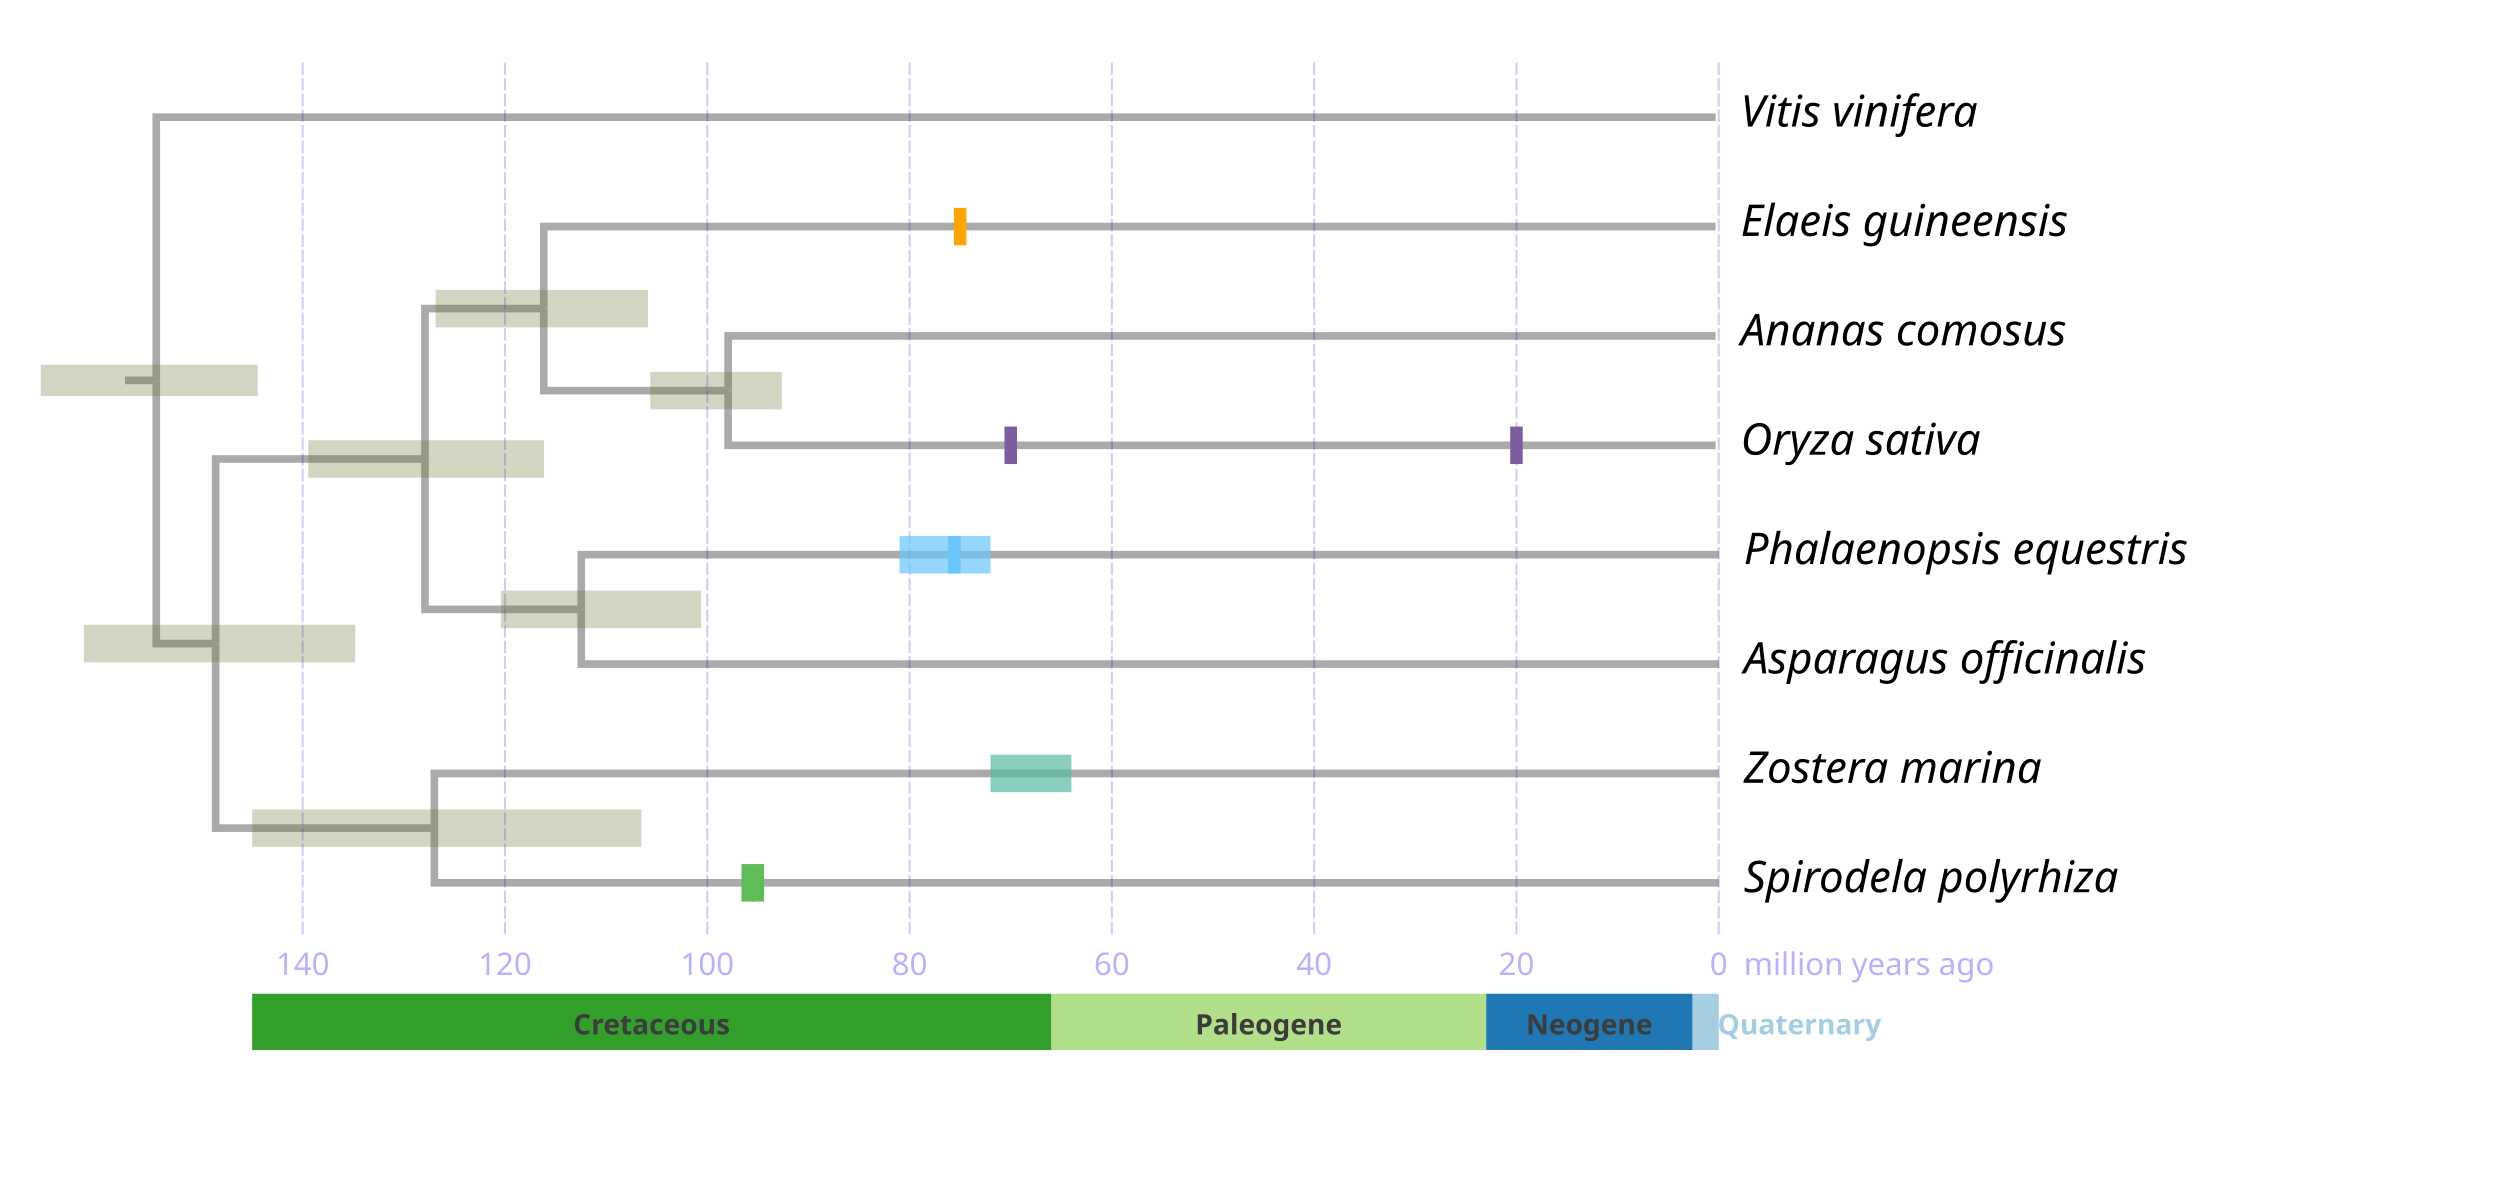
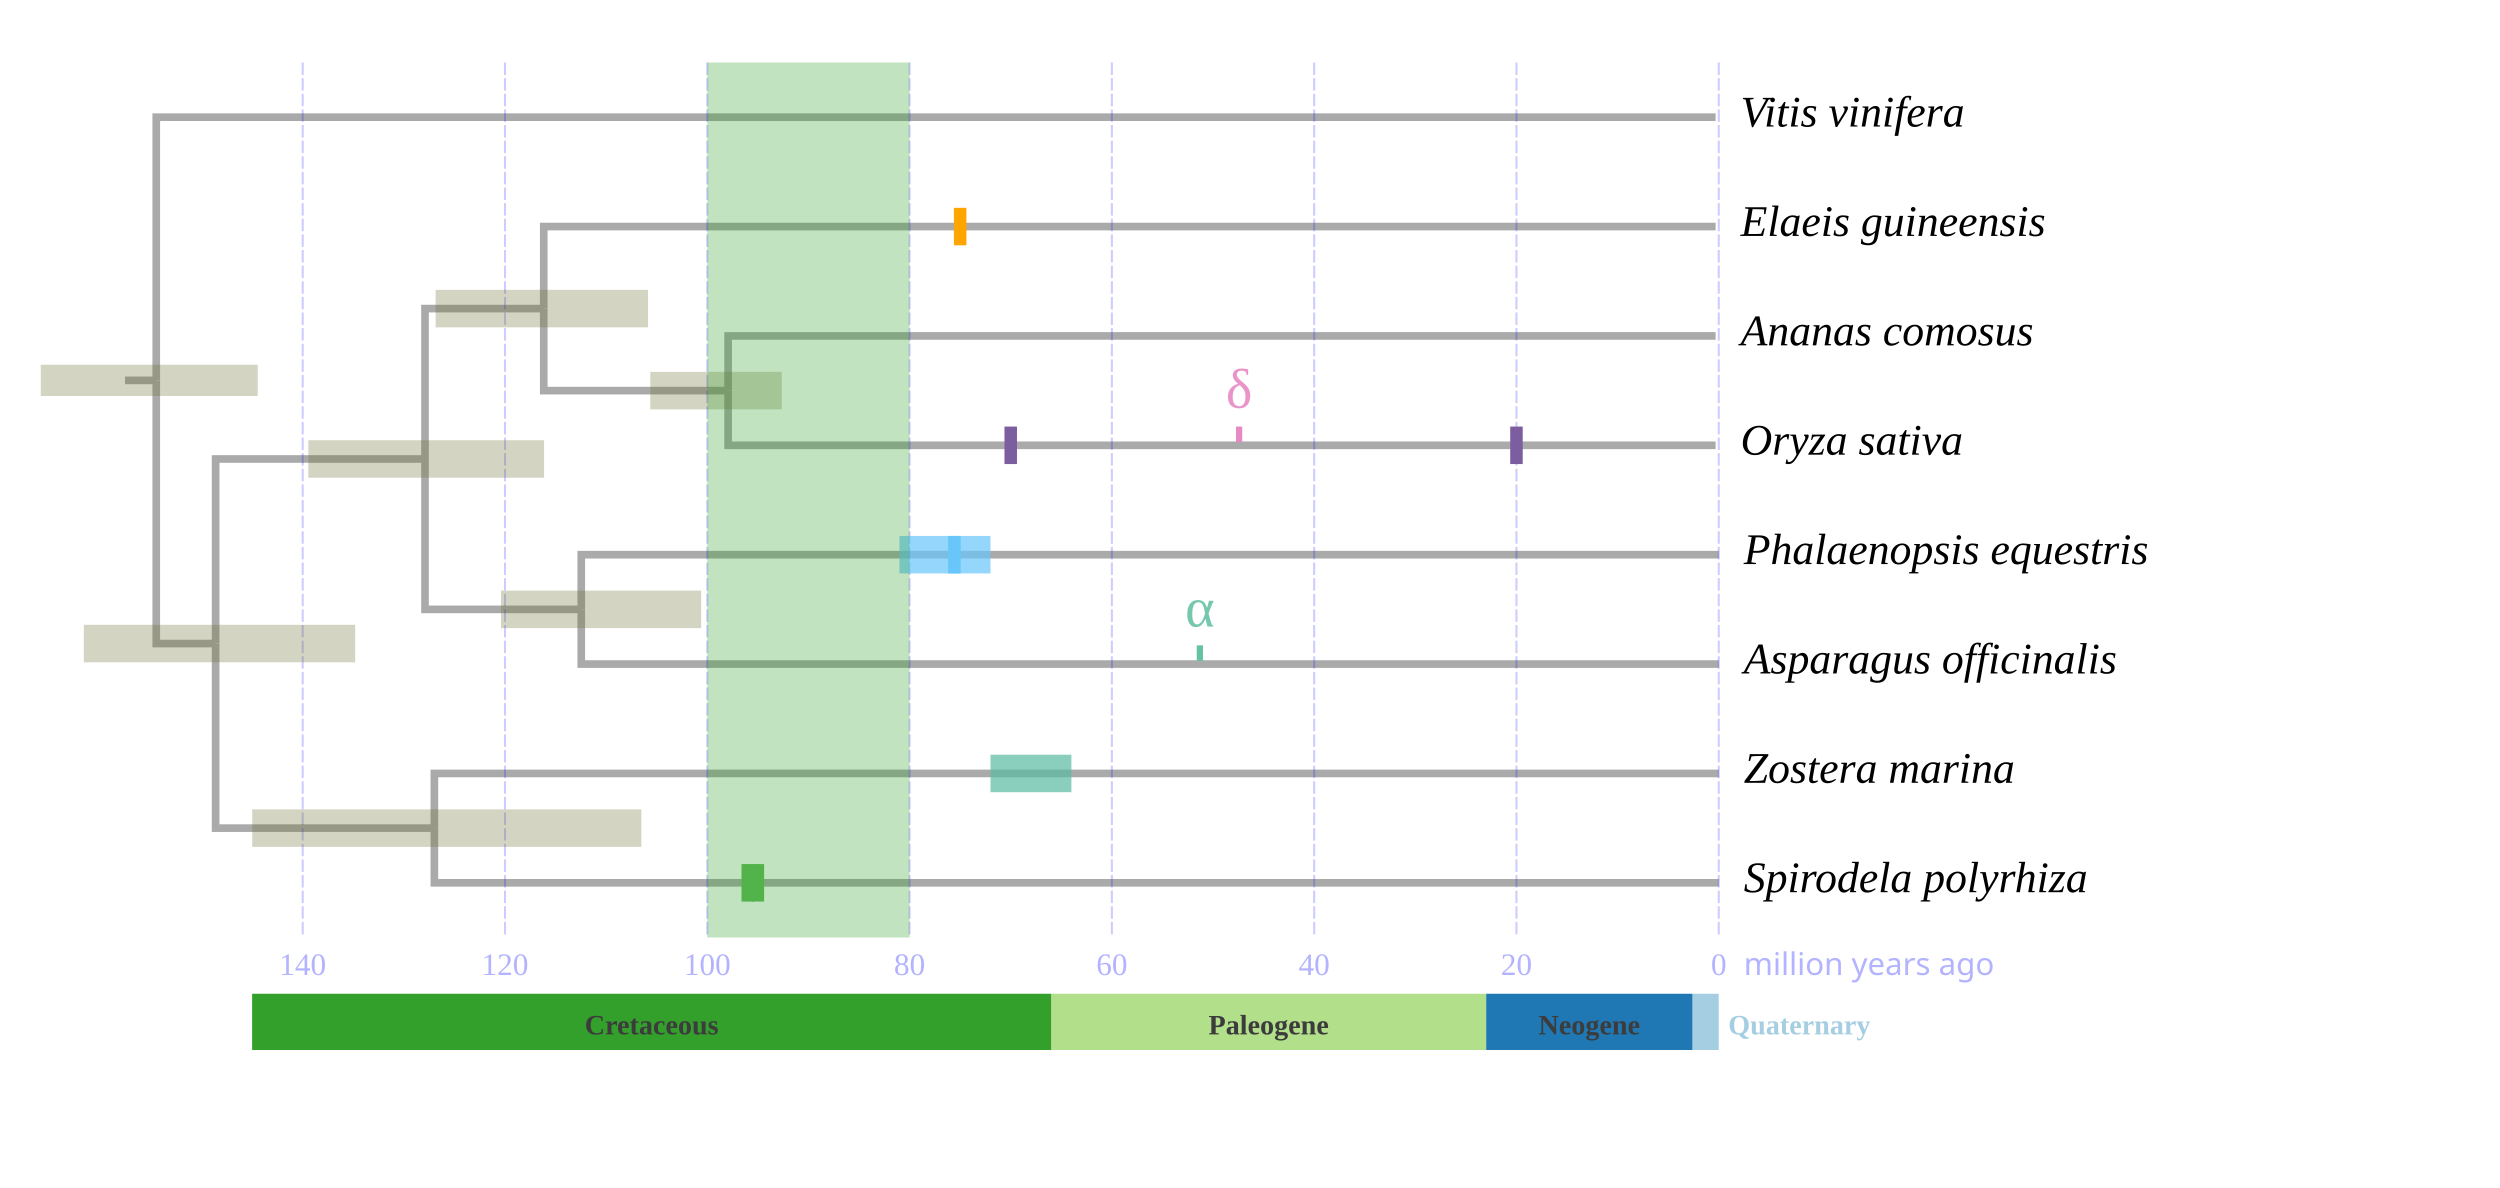
- <svg xmlns="http://www.w3.org/2000/svg" width="800" height="380" style="-webkit-user-select: auto;">
-   <g transform="translate(50, 20)" style="-webkit-user-select: auto;">
-     <path class="link" d="M89,245 89,262.5 500,262.5" fill="none" stroke="#aaa" stroke-width="2.45px" style="-webkit-user-select: auto;" />
-     <path class="link" d="M89,245 89,227.5 500,227.5" fill="none" stroke="#aaa" stroke-width="2.45px" style="-webkit-user-select: auto;" />
-     <path class="link" d="M136,175 136,192.5 500,192.5" fill="none" stroke="#aaa" stroke-width="2.45px" style="-webkit-user-select: auto;" />
-     <path class="link" d="M136,175 136,157.5 500,157.5" fill="none" stroke="#aaa" stroke-width="2.45px" style="-webkit-user-select: auto;" />
-     <path class="link" d="M183,105 183,122.5 499,122.5" fill="none" stroke="#aaa" stroke-width="2.45px" style="-webkit-user-select: auto;" />
-     <path class="link" d="M183,105 183,87.5 499,87.5" fill="none" stroke="#aaa" stroke-width="2.45px" style="-webkit-user-select: auto;" />
-     <path class="link" d="M124,78.75 124,105 183,105" fill="none" stroke="#aaa" stroke-width="2.45px" style="-webkit-user-select: auto;" />
-     <path class="link" d="M124,78.75 124,52.5 499,52.5" fill="none" stroke="#aaa" stroke-width="2.45px" style="-webkit-user-select: auto;" />
-     <path class="link" d="M86,126.875 86,175 136,175" fill="none" stroke="#aaa" stroke-width="2.45px" style="-webkit-user-select: auto;" />
-     <path class="link" d="M86,126.875 86,78.75 124,78.75" fill="none" stroke="#aaa" stroke-width="2.45px" style="-webkit-user-select: auto;" />
-     <path class="link" d="M19,185.938 19,245 89,245" fill="none" stroke="#aaa" stroke-width="2.45px" style="-webkit-user-select: auto;" />
-     <path class="link" d="M19,185.938 19,126.875 86,126.875" fill="none" stroke="#aaa" stroke-width="2.45px" style="-webkit-user-select: auto;" />
-     <path class="link" d="M0,101.719 0,185.938 19,185.938" fill="none" stroke="#aaa" stroke-width="2.45px" style="-webkit-user-select: auto;" />
-     <path class="link" d="M0,101.719 0,17.5 499,17.5" fill="none" stroke="#aaa" stroke-width="2.45px" style="-webkit-user-select: auto;" />
-     <line class="rule-line" y1="0" y2="280" x1="500" x2="500" stroke-dasharray="4 1" stroke-width="0.66" stroke-opacity="0.2" stroke="blue" style="-webkit-user-select: auto;" />
-     <line class="rule-line" y1="0" y2="280" x1="435.266" x2="435.266" stroke-dasharray="4 1" stroke-width="0.66" stroke-opacity="0.2" stroke="blue" style="-webkit-user-select: auto;" />
-     <line class="rule-line" y1="0" y2="280" x1="370.532" x2="370.532" stroke-dasharray="4 1" stroke-width="0.66" stroke-opacity="0.2" stroke="blue" style="-webkit-user-select: auto;" />
-     <line class="rule-line" y1="0" y2="280" x1="305.798" x2="305.798" stroke-dasharray="4 1" stroke-width="0.66" stroke-opacity="0.2" stroke="blue" style="-webkit-user-select: auto;" />
-     <line class="rule-line" y1="0" y2="280" x1="241.064" x2="241.064" stroke-dasharray="4 1" stroke-width="0.66" stroke-opacity="0.2" stroke="blue" style="-webkit-user-select: auto;" />
-     <line class="rule-line" y1="0" y2="280" x1="176.33" x2="176.33" stroke-dasharray="4 1" stroke-width="0.66" stroke-opacity="0.2" stroke="blue" style="-webkit-user-select: auto;" />
-     <line class="rule-line" y1="0" y2="280" x1="111.596" x2="111.596" stroke-dasharray="4 1" stroke-width="0.66" stroke-opacity="0.2" stroke="blue" style="-webkit-user-select: auto;" />
-     <line class="rule-line" y1="0" y2="280" x1="46.862" x2="46.862" stroke-dasharray="4 1" stroke-width="0.66" stroke-opacity="0.2" stroke="blue" style="-webkit-user-select: auto;" />
-     <text class="rule" x="500" y="295" dy="-3" text-anchor="middle" font-size="10px" font-family="calibri" fill="blue" opacity="0.3" style="-webkit-user-select: auto;">0</text>
-     <text class="rule" x="435.266" y="295" dy="-3" text-anchor="middle" font-size="10px" font-family="calibri" fill="blue" opacity="0.3" style="-webkit-user-select: auto;">20</text>
-     <text class="rule" x="370.532" y="295" dy="-3" text-anchor="middle" font-size="10px" font-family="calibri" fill="blue" opacity="0.3" style="-webkit-user-select: auto;">40</text>
-     <text class="rule" x="305.798" y="295" dy="-3" text-anchor="middle" font-size="10px" font-family="calibri" fill="blue" opacity="0.3" style="-webkit-user-select: auto;">60</text>
-     <text class="rule" x="241.064" y="295" dy="-3" text-anchor="middle" font-size="10px" font-family="calibri" fill="blue" opacity="0.3" style="-webkit-user-select: auto;">80</text>
-     <text class="rule" x="176.33" y="295" dy="-3" text-anchor="middle" font-size="10px" font-family="calibri" fill="blue" opacity="0.3" style="-webkit-user-select: auto;">100</text>
-     <text class="rule" x="111.596" y="295" dy="-3" text-anchor="middle" font-size="10px" font-family="calibri" fill="blue" opacity="0.3" style="-webkit-user-select: auto;">120</text>
-     <text class="rule" x="46.862" y="295" dy="-3" text-anchor="middle" font-size="10px" font-family="calibri" fill="blue" opacity="0.3" style="-webkit-user-select: auto;">140</text>
-     <g class="legend" style="-webkit-user-select: auto;">
-       <text x="508" y="292" text-anchor="start" font-size="10px" font-family="calibri" fill="blue" opacity="0.3" style="-webkit-user-select: auto;">million years ago</text>
+ <svg xmlns="http://www.w3.org/2000/svg" width="800" height="380">
+   <g transform="translate(50, 20)">
+     <path class="link" d="M89,245 89,262.5 500,262.5" fill="none" stroke="#aaa" stroke-width="2.45px" />
+     <path class="link" d="M89,245 89,227.5 500,227.5" fill="none" stroke="#aaa" stroke-width="2.45px" />
+     <path class="link" d="M136,175 136,192.5 500,192.5" fill="none" stroke="#aaaaaa" stroke-width="2.45px" />
+     <path class="link" d="M136,175 136,157.5 500,157.5" fill="none" stroke="#aaa" stroke-width="2.45px" />
+     <path class="link" d="M183,105 183,122.5 499,122.5" fill="none" stroke="#aaaaaa" stroke-width="2.45px" />
+     <path class="link" d="M183,105 183,87.5 499,87.5" fill="none" stroke="#aaaaaa" stroke-width="2.45px" />
+     <path class="link" d="M124,78.75 124,105 183,105" fill="none" stroke="#aaa" stroke-width="2.45px" />
+     <path class="link" d="M124,78.75 124,52.5 499,52.5" fill="none" stroke="#aaa" stroke-width="2.45px" />
+     <path class="link" d="M86,126.875 86,175 136,175" fill="none" stroke="#aaa" stroke-width="2.45px" />
+     <path class="link" d="M86,126.875 86,78.75 124,78.75" fill="none" stroke="#aaa" stroke-width="2.45px" />
+     <path class="link" d="M19,185.938 19,245 89,245" fill="none" stroke="#aaa" stroke-width="2.45px" />
+     <path class="link" d="M19,185.938 19,126.875 86,126.875" fill="none" stroke="#aaa" stroke-width="2.45px" />
+     <path class="link" d="M0,101.719 0,185.938 19,185.938" fill="none" stroke="#aaa" stroke-width="2.45px" />
+     <path class="link" d="M0,101.719 0,17.5 499,17.5" fill="none" stroke="#aaa" stroke-width="2.45px" />
+     <line class="rule-line" y1="0" y2="280" x1="500" x2="500" stroke-dasharray="4 1" stroke-width="0.66" stroke-opacity="0.2" stroke="blue" />
+     <line class="rule-line" y1="0" y2="280" x1="435.266" x2="435.266" stroke-dasharray="4 1" stroke-width="0.66" stroke-opacity="0.2" stroke="blue" />
+     <line class="rule-line" y1="0" y2="280" x1="370.532" x2="370.532" stroke-dasharray="4 1" stroke-width="0.66" stroke-opacity="0.2" stroke="blue" />
+     <line class="rule-line" y1="0" y2="280" x1="305.798" x2="305.798" stroke-dasharray="4 1" stroke-width="0.66" stroke-opacity="0.2" stroke="blue" />
+     <line class="rule-line" y1="0" y2="280" x1="241.064" x2="241.064" stroke-dasharray="4 1" stroke-width="0.66" stroke-opacity="0.2" stroke="blue" />
+     <line class="rule-line" y1="0" y2="280" x1="176.33" x2="176.33" stroke-dasharray="4 1" stroke-width="0.66" stroke-opacity="0.2" stroke="blue" />
+     <line class="rule-line" y1="0" y2="280" x1="111.596" x2="111.596" stroke-dasharray="4 1" stroke-width="0.66" stroke-opacity="0.2" stroke="blue" />
+     <line class="rule-line" y1="0" y2="280" x1="46.862" x2="46.862" stroke-dasharray="4 1" stroke-width="0.66" stroke-opacity="0.2" stroke="blue" />
+     <text class="rule" x="500" y="295" dy="-3" text-anchor="middle" font-size="10px" fill="blue" opacity="0.3">0</text>
+     <text class="rule" x="435.266" y="295" dy="-3" text-anchor="middle" font-size="10px" fill="blue" opacity="0.3">20</text>
+     <text class="rule" x="370.532" y="295" dy="-3" text-anchor="middle" font-size="10px" fill="blue" opacity="0.3">40</text>
+     <text class="rule" x="305.798" y="295" dy="-3" text-anchor="middle" font-size="10px" fill="blue" opacity="0.3">60</text>
+     <text class="rule" x="241.064" y="295" dy="-3" text-anchor="middle" font-size="10px" fill="blue" opacity="0.3">80</text>
+     <text class="rule" x="176.33" y="295" dy="-3" text-anchor="middle" font-size="10px" fill="blue" opacity="0.3">100</text>
+     <text class="rule" x="111.596" y="295" dy="-3" text-anchor="middle" font-size="10px" fill="blue" opacity="0.3">120</text>
+     <text class="rule" x="46.862" y="295" dy="-3" text-anchor="middle" font-size="10px" fill="blue" opacity="0.3">140</text>
+     <g class="legend">
+       <text x="508" y="292" text-anchor="start" font-size="10px" font-family="calibri" fill="blue" opacity="0.3">million years ago</text>
    </g>
-     <g class="hpd_rect" transform="translate(0,101.7188)" style="-webkit-user-select: auto;">
-       <line stroke="#aaa" stroke-width="2.45" x1="0" y1="0" x2="-10" y2="0" style="-webkit-user-select: auto;" />
-       <rect x="-36.955" y="-5" width="69.43" height="10" fill="#707038" fill-opacity="0.3" data-tippy-content="Divergence Time: &lt;font color='red'&gt;154.48&lt;/font&gt;&lt;br&gt;95%CI = [&lt;font color='#00DB00'&gt;142.90,&lt;/font&gt; &lt;font color='orange'&gt;164.35&lt;/font&gt;]" style="-webkit-user-select: auto;" />
+     <g class="hpd_rect" transform="translate(0,101.7188)">
+       <line stroke="#aaa" stroke-width="2.45" x1="0" y1="0" x2="-10" y2="0" />
+       <rect x="-36.955" y="-5" width="69.43" height="10" fill="#707038" fill-opacity="0.3" data-tippy-content="Divergence Time: &lt;font color='red'&gt;154.48&lt;/font&gt;&lt;br&gt;95%CI = [&lt;font color='#00DB00'&gt;142.90,&lt;/font&gt; &lt;font color='orange'&gt;164.35&lt;/font&gt;]" />
    </g>
-     <g class="hpd_rect" transform="translate(19,185.9375)" style="-webkit-user-select: auto;">
-       <rect x="-42.18" y="-6" width="86.847" height="12" fill="#707038" fill-opacity="0.3" data-tippy-content="Divergence Time: &lt;font color='red'&gt;148.38 Mya&lt;/font&gt;&lt;br&gt;&lt;/font&gt;95%CI = [&lt;font color='#00DB00'&gt;134.81,&lt;/font&gt; &lt;font color='orange'&gt;161.64&lt;/font&gt;]" style="-webkit-user-select: auto;" />
+     <g class="hpd_rect" transform="translate(19,185.9375)">
+       <rect x="-42.18" y="-6" width="86.847" height="12" fill="#707038" fill-opacity="0.3" data-tippy-content="Divergence Time: &lt;font color='red'&gt;148.38 Mya&lt;/font&gt;&lt;br&gt;&lt;/font&gt;95%CI = [&lt;font color='#00DB00'&gt;134.81,&lt;/font&gt; &lt;font color='orange'&gt;161.64&lt;/font&gt;]" />
    </g>
-     <g class="hpd_rect" transform="translate(86,126.875)" style="-webkit-user-select: auto;">
-       <rect x="-37.335" y="-6" width="75.438" height="12" fill="#707038" fill-opacity="0.3" data-tippy-content="Divergence Time: &lt;font color='red'&gt;127.80 Mya&lt;/font&gt;&lt;br&gt;&lt;/font&gt;95%CI = [&lt;font color='#00DB00'&gt;116.14,&lt;/font&gt; &lt;font color='orange'&gt;139.44&lt;/font&gt;]" style="-webkit-user-select: auto;" />
+     <g class="hpd_rect" transform="translate(86,126.875)">
+       <rect x="-37.335" y="-6" width="75.438" height="12" fill="#707038" fill-opacity="0.3" data-tippy-content="Divergence Time: &lt;font color='red'&gt;127.80 Mya&lt;/font&gt;&lt;br&gt;&lt;/font&gt;95%CI = [&lt;font color='#00DB00'&gt;116.14,&lt;/font&gt; &lt;font color='orange'&gt;139.44&lt;/font&gt;]" />
    </g>
-     <g class="hpd_rect" transform="translate(124,78.75)" style="-webkit-user-select: auto;">
-       <rect x="-34.598" y="-6" width="67.971" height="12" fill="#707038" fill-opacity="0.3" data-tippy-content="Divergence Time: &lt;font color='red'&gt;115.94 Mya&lt;/font&gt;&lt;br&gt;&lt;/font&gt;95%CI = [&lt;font color='#00DB00'&gt;105.86,&lt;/font&gt; &lt;font color='orange'&gt;126.86&lt;/font&gt;]" style="-webkit-user-select: auto;" />
+     <g class="hpd_rect" transform="translate(124,78.75)">
+       <rect x="-34.598" y="-6" width="67.971" height="12" fill="#707038" fill-opacity="0.3" data-tippy-content="Divergence Time: &lt;font color='red'&gt;115.94 Mya&lt;/font&gt;&lt;br&gt;&lt;/font&gt;95%CI = [&lt;font color='#00DB00'&gt;105.86,&lt;/font&gt; &lt;font color='orange'&gt;126.86&lt;/font&gt;]" />
    </g>
-     <g class="hpd_rect" transform="translate(183,105)" style="-webkit-user-select: auto;">
-       <rect x="-24.909" y="-6" width="42.074" height="12" fill="#707038" fill-opacity="0.3" data-tippy-content="Divergence Time: &lt;font color='red'&gt;97.69 Mya&lt;/font&gt;&lt;br&gt;&lt;/font&gt;95%CI = [&lt;font color='#00DB00'&gt;92.64,&lt;/font&gt; &lt;font color='orange'&gt;105.63&lt;/font&gt;]" style="-webkit-user-select: auto;" />
+     <g class="hpd_rect" transform="translate(183,105)">
+       <rect x="-24.909" y="-6" width="42.074" height="12" fill="#707038" fill-opacity="0.3" data-tippy-content="Divergence Time: &lt;font color='red'&gt;97.69 Mya&lt;/font&gt;&lt;br&gt;&lt;/font&gt;95%CI = [&lt;font color='#00DB00'&gt;92.64,&lt;/font&gt; &lt;font color='orange'&gt;105.63&lt;/font&gt;]" />
    </g>
-     <g class="leaf node" transform="translate(499,122.5)" style="-webkit-user-select: auto;">
-       <text class="my-text" dx="8" dy="3" text-anchor="start" font-size="14px" font-family="calibri" fill="black" font-style="italic" data-tippy-content="&lt;font color='#00DB00'&gt;Oryza_sativa&lt;/font&gt;: &lt;font color='orange'&gt;97.69 Mya&lt;/font&gt;" style="-webkit-user-select: auto;">Oryza sativa</text>
+     <g class="leaf node" transform="translate(499,122.5)">
+       <text class="my-text" dx="8" dy="3" text-anchor="start" font-size="14px" fill="black" font-style="italic" data-tippy-content="&lt;font color='#00DB00'&gt;Oryza_sativa&lt;/font&gt;: &lt;font color='orange'&gt;97.69 Mya&lt;/font&gt;">Oryza sativa</text>
    </g>
-     <g class="leaf node" transform="translate(499,87.5)" style="-webkit-user-select: auto;">
-       <text class="my-text" dx="8" dy="3" text-anchor="start" font-size="14px" font-family="calibri" fill="black" font-style="italic" data-tippy-content="&lt;font color='#00DB00'&gt;Ananas_comosus&lt;/font&gt;: &lt;font color='orange'&gt;97.69 Mya&lt;/font&gt;" style="-webkit-user-select: auto;">Ananas comosus</text>
+     <g class="leaf node" transform="translate(499,87.5)">
+       <text class="my-text" dx="8" dy="3" text-anchor="start" font-size="14px" fill="black" font-style="italic" data-tippy-content="&lt;font color='#00DB00'&gt;Ananas_comosus&lt;/font&gt;: &lt;font color='orange'&gt;97.69 Mya&lt;/font&gt;">Ananas comosus</text>
    </g>
-     <g class="leaf node" transform="translate(499,52.5)" style="-webkit-user-select: auto;">
-       <text class="my-text" dx="8" dy="3" text-anchor="start" font-size="14px" font-family="calibri" fill="black" font-style="italic" data-tippy-content="&lt;font color='#00DB00'&gt;Elaeis_guineensis&lt;/font&gt;: &lt;font color='orange'&gt;115.94 Mya&lt;/font&gt;" style="-webkit-user-select: auto;">Elaeis guineensis</text>
+     <g class="leaf node" transform="translate(499,52.5)">
+       <text class="my-text" dx="8" dy="3" text-anchor="start" font-size="14px" fill="black" font-style="italic" data-tippy-content="&lt;font color='#00DB00'&gt;Elaeis_guineensis&lt;/font&gt;: &lt;font color='orange'&gt;115.94 Mya&lt;/font&gt;">Elaeis guineensis</text>
    </g>
-     <g class="hpd_rect" transform="translate(136,175)" style="-webkit-user-select: auto;">
-       <rect x="-25.702" y="-6" width="64.077" height="12" fill="#707038" fill-opacity="0.3" data-tippy-content="Divergence Time: &lt;font color='red'&gt;112.24 Mya&lt;/font&gt;&lt;br&gt;&lt;/font&gt;95%CI = [&lt;font color='#00DB00'&gt;100.60,&lt;/font&gt; &lt;font color='orange'&gt;120.40&lt;/font&gt;]" style="-webkit-user-select: auto;" />
+     <g class="hpd_rect" transform="translate(136,175)">
+       <rect x="-25.702" y="-6" width="64.077" height="12" fill="#707038" fill-opacity="0.3" data-tippy-content="Divergence Time: &lt;font color='red'&gt;112.24 Mya&lt;/font&gt;&lt;br&gt;&lt;/font&gt;95%CI = [&lt;font color='#00DB00'&gt;100.60,&lt;/font&gt; &lt;font color='orange'&gt;120.40&lt;/font&gt;]" />
    </g>
-     <g class="leaf node" transform="translate(500,192.5)" style="-webkit-user-select: auto;">
-       <text class="my-text" dx="8" dy="3" text-anchor="start" font-size="14px" font-family="calibri" fill="black" font-style="italic" data-tippy-content="&lt;font color='#00DB00'&gt;Asparagus_officinalis&lt;/font&gt;: &lt;font color='orange'&gt;112.24 Mya&lt;/font&gt;" style="-webkit-user-select: auto;">Asparagus officinalis</text>
+     <g class="leaf node" transform="translate(500,192.5)">
+       <text class="my-text" dx="8" dy="3" text-anchor="start" font-size="14px" fill="black" font-style="italic" data-tippy-content="&lt;font color='#00DB00'&gt;Asparagus_officinalis&lt;/font&gt;: &lt;font color='orange'&gt;112.24 Mya&lt;/font&gt;">Asparagus officinalis</text>
    </g>
-     <g class="leaf node" transform="translate(500,157.5)" style="-webkit-user-select: auto;">
-       <text class="my-text" dx="8" dy="3" text-anchor="start" font-size="14px" font-family="calibri" fill="black" font-style="italic" data-tippy-content="&lt;font color='#00DB00'&gt;Phalaenopsis_equestris&lt;/font&gt;: &lt;font color='orange'&gt;112.24 Mya&lt;/font&gt;" style="-webkit-user-select: auto;">Phalaenopsis equestris</text>
+     <g class="leaf node" transform="translate(500,157.5)">
+       <text class="my-text" dx="8" dy="3" text-anchor="start" font-size="14px" fill="black" font-style="italic" data-tippy-content="&lt;font color='#00DB00'&gt;Phalaenopsis_equestris&lt;/font&gt;: &lt;font color='orange'&gt;112.24 Mya&lt;/font&gt;">Phalaenopsis equestris</text>
    </g>
-     <g class="hpd_rect" transform="translate(89,245)" style="-webkit-user-select: auto;">
-       <rect x="-58.282" y="-6" width="124.516" height="12" fill="#707038" fill-opacity="0.3" data-tippy-content="Divergence Time: &lt;font color='red'&gt;126.78 Mya&lt;/font&gt;&lt;br&gt;&lt;/font&gt;95%CI = [&lt;font color='#00DB00'&gt;106.52,&lt;/font&gt; &lt;font color='orange'&gt;144.99&lt;/font&gt;]" style="-webkit-user-select: auto;" />
+     <g class="hpd_rect" transform="translate(89,245)">
+       <rect x="-58.282" y="-6" width="124.516" height="12" fill="#707038" fill-opacity="0.3" data-tippy-content="Divergence Time: &lt;font color='red'&gt;126.78 Mya&lt;/font&gt;&lt;br&gt;&lt;/font&gt;95%CI = [&lt;font color='#00DB00'&gt;106.52,&lt;/font&gt; &lt;font color='orange'&gt;144.99&lt;/font&gt;]" />
    </g>
-     <g class="leaf node" transform="translate(500,262.5)" style="-webkit-user-select: auto;">
-       <text class="my-text" dx="8" dy="3" text-anchor="start" font-size="14px" font-family="calibri" fill="black" font-style="italic" data-tippy-content="&lt;font color='#00DB00'&gt;Spirodela_polyrhiza&lt;/font&gt;: &lt;font color='orange'&gt;126.78 Mya&lt;/font&gt;" style="-webkit-user-select: auto;">Spirodela polyrhiza</text>
+     <g class="leaf node" transform="translate(500,262.5)">
+       <text class="my-text" dx="8" dy="3" text-anchor="start" font-size="14px" fill="#000000" font-style="italic" data-tippy-content="&lt;font color='#00DB00'&gt;Spirodela_polyrhiza&lt;/font&gt;: &lt;font color='orange'&gt;126.78 Mya&lt;/font&gt;">Spirodela polyrhiza</text>
    </g>
-     <g class="leaf node" transform="translate(500,227.5)" style="-webkit-user-select: auto;">
-       <text class="my-text" dx="8" dy="3" text-anchor="start" font-size="14px" font-family="calibri" fill="black" font-style="italic" data-tippy-content="&lt;font color='#00DB00'&gt;Zostera_marina&lt;/font&gt;: &lt;font color='orange'&gt;126.78 Mya&lt;/font&gt;" style="-webkit-user-select: auto;">Zostera marina</text>
+     <g class="leaf node" transform="translate(500,227.5)">
+       <text class="my-text" dx="8" dy="3" text-anchor="start" font-size="14px" fill="black" font-style="italic" data-tippy-content="&lt;font color='#00DB00'&gt;Zostera_marina&lt;/font&gt;: &lt;font color='orange'&gt;126.78 Mya&lt;/font&gt;">Zostera marina</text>
    </g>
-     <g class="leaf node" transform="translate(499,17.5)" style="-webkit-user-select: auto;">
-       <text class="my-text" dx="8" dy="3" text-anchor="start" font-size="14px" font-family="calibri" fill="black" font-style="italic" data-tippy-content="&lt;font color='#00DB00'&gt;Vitis_vinifera&lt;/font&gt;: &lt;font color='orange'&gt;154.48 Mya&lt;/font&gt;" style="-webkit-user-select: auto;">Vitis vinifera</text>
+     <g class="leaf node" transform="translate(499,17.5)">
+       <text class="my-text" dx="8" dy="3" text-anchor="start" font-size="14px" fill="black" font-style="italic" data-tippy-content="&lt;font color='#00DB00'&gt;Vitis_vinifera&lt;/font&gt;: &lt;font color='orange'&gt;154.48 Mya&lt;/font&gt;">Vitis vinifera</text>
    </g>
-     <line class="wgd_line" x1="257.248" x2="257.248" y1="46.5" y2="58.5" stroke-width="4" stroke="orange" fill-opacity="0.7" data-tippy-content="WGD in &lt;font color='red'&gt;&lt;i&gt;&lt;b&gt;Elaeis guineensis&lt;/b&gt;&lt;/i&gt;&lt;/font&gt;: &lt;br&gt;&lt;font color='#73BF00'&gt;75.00&lt;/font&gt; MYA" style="-webkit-user-select: auto;" />
-     <line class="wgd_line" x1="435.266" x2="435.266" y1="116.5" y2="128.5" stroke-width="4" stroke="#7C5DA0" fill-opacity="0.7" data-tippy-content="WGD-1 in &lt;font color='red'&gt;&lt;i&gt;&lt;b&gt;Oryza_sativa&lt;/b&gt;&lt;/i&gt;&lt;/font&gt;: &lt;br&gt;&lt;font color='#73BF00'&gt;20.00&lt;/font&gt; MYA" style="-webkit-user-select: auto;" />
-     <line class="wgd_line" x1="273.431" x2="273.431" y1="116.5" y2="128.5" stroke-width="4" stroke="#7C5DA0" fill-opacity="0.7" data-tippy-content="WGD-2 in &lt;font color='red'&gt;&lt;i&gt;&lt;b&gt;Oryza_sativa&lt;/b&gt;&lt;/i&gt;&lt;/font&gt;: &lt;br&gt;&lt;font color='#73BF00'&gt;70.00&lt;/font&gt; MYA" style="-webkit-user-select: auto;" />
-     <line class="wgd_line" x1="255.403" x2="255.403" y1="151.5" y2="163.5" stroke-width="4" stroke="#68C7FB" fill-opacity="0.7" data-tippy-content="WGD-1 in &lt;font color='red'&gt;&lt;i&gt;&lt;b&gt;Phalaenopsis_equestris&lt;/b&gt;&lt;/i&gt;&lt;/font&gt;: &lt;br&gt;&lt;font color='#73BF00'&gt;75.57&lt;/font&gt; MYA" style="-webkit-user-select: auto;" />
-     <rect class="wgd_rect" x="237.827" y="151.5" width="29.13" height="12" fill="#68C7FB" fill-opacity="0.7" data-tippy-content="WGD-2 in &lt;font color='red'&gt;&lt;i&gt;&lt;b&gt;Phalaenopsis_equestris&lt;/b&gt;&lt;/i&gt;&lt;/font&gt;: &lt;br&gt;&lt;font color='#73BF00'&gt;72.00&lt;/font&gt; - &lt;font color='orange'&gt;81.00&lt;/font&gt; MYA" style="-webkit-user-select: auto;" />
-     <rect class="wgd_rect" x="266.958" y="221.5" width="25.894" height="12" fill="#59BBA2" fill-opacity="0.7" data-tippy-content="WGD in &lt;font color='red'&gt;&lt;i&gt;&lt;b&gt;Zostera_marina&lt;/b&gt;&lt;/i&gt;&lt;/font&gt;: &lt;br&gt;&lt;font color='#73BF00'&gt;64.00&lt;/font&gt; - &lt;font color='orange'&gt;72.00&lt;/font&gt; MYA" style="-webkit-user-select: auto;" />
-     <line class="wgd_line" x1="192.514" x2="192.514" y1="256.5" y2="268.5" stroke-width="4" stroke="#60BB59" fill-opacity="0.7" data-tippy-content="WGD-1 in &lt;font color='red'&gt;&lt;i&gt;&lt;b&gt;Spirodela polyrhiza&lt;/b&gt;&lt;/i&gt;&lt;/font&gt;: &lt;br&gt;&lt;font color='#73BF00'&gt;95.00&lt;/font&gt; MYA" style="-webkit-user-select: auto;" />
-     <line class="wgd_line" x1="189.277" x2="189.277" y1="256.5" y2="268.5" stroke-width="4" stroke="#60BB59" fill-opacity="0.7" data-tippy-content="WGD-2 in &lt;font color='red'&gt;&lt;i&gt;&lt;b&gt;Spirodela polyrhiza&lt;/b&gt;&lt;/i&gt;&lt;/font&gt;: &lt;br&gt;&lt;font color='#73BF00'&gt;96.00&lt;/font&gt; MYA" style="-webkit-user-select: auto;" />
-     <g class="time_rect" style="-webkit-user-select: auto;">
-       <rect x="491.585" y="298" width="8.415" height="18" data-tippy-content="&lt;font color='#4DFFFF'&gt;Quaternary&lt;/font&gt;: &lt;font color='orange'&gt;2.6&lt;/font&gt; &lt;b&gt;&amp;#8656&lt;/b&gt; &lt;font color='#00DB00'&gt;0&lt;/font&gt;" style="fill: rgb(166, 206, 227); -webkit-user-select: auto;" />
+     <line class="wgd_line" x1="257.248" x2="257.248" y1="46.5" y2="58.5" stroke-width="4" stroke="orange" fill-opacity="0.7" data-tippy-content="WGD in &lt;font color='red'&gt;&lt;i&gt;&lt;b&gt;Elaeis guineensis&lt;/b&gt;&lt;/i&gt;&lt;/font&gt;: &lt;br&gt;&lt;font color='#73BF00'&gt;75.00&lt;/font&gt; MYA" />
+     <line class="wgd_line" x1="435.266" x2="435.266" y1="116.5" y2="128.5" stroke-width="4" stroke="#7C5DA0" fill-opacity="0.7" data-tippy-content="WGD-1 in &lt;font color='red'&gt;&lt;i&gt;&lt;b&gt;Oryza_sativa&lt;/b&gt;&lt;/i&gt;&lt;/font&gt;: &lt;br&gt;&lt;font color='#73BF00'&gt;20.00&lt;/font&gt; MYA" />
+     <line class="wgd_line" x1="273.431" x2="273.431" y1="116.5" y2="128.5" stroke-width="4" stroke="#7C5DA0" fill-opacity="0.7" data-tippy-content="WGD-2 in &lt;font color='red'&gt;&lt;i&gt;&lt;b&gt;Oryza_sativa&lt;/b&gt;&lt;/i&gt;&lt;/font&gt;: &lt;br&gt;&lt;font color='#73BF00'&gt;70.00&lt;/font&gt; MYA" />
+     <line class="wgd_line" x1="255.403" x2="255.403" y1="151.5" y2="163.5" stroke-width="4" stroke="#68C7FB" fill-opacity="0.7" data-tippy-content="WGD-1 in &lt;font color='red'&gt;&lt;i&gt;&lt;b&gt;Phalaenopsis_equestris&lt;/b&gt;&lt;/i&gt;&lt;/font&gt;: &lt;br&gt;&lt;font color='#73BF00'&gt;75.57&lt;/font&gt; MYA" />
+     <rect class="wgd_rect" x="237.827" y="151.5" width="29.13" height="12" fill="#68C7FB" fill-opacity="0.7" data-tippy-content="WGD-2 in &lt;font color='red'&gt;&lt;i&gt;&lt;b&gt;Phalaenopsis_equestris&lt;/b&gt;&lt;/i&gt;&lt;/font&gt;: &lt;br&gt;&lt;font color='#73BF00'&gt;72.00&lt;/font&gt; - &lt;font color='orange'&gt;81.00&lt;/font&gt; MYA" />
+     <rect class="wgd_rect" x="266.958" y="221.5" width="25.894" height="12" fill="#59BBA2" fill-opacity="0.7" data-tippy-content="WGD in &lt;font color='red'&gt;&lt;i&gt;&lt;b&gt;Zostera_marina&lt;/b&gt;&lt;/i&gt;&lt;/font&gt;: &lt;br&gt;&lt;font color='#73BF00'&gt;64.00&lt;/font&gt; - &lt;font color='orange'&gt;72.00&lt;/font&gt; MYA" />
+     <line class="wgd_line" x1="192.514" x2="192.514" y1="256.5" y2="268.5" stroke-width="4" stroke="#60BB59" fill-opacity="0.7" data-tippy-content="WGD-1 in &lt;font color='red'&gt;&lt;i&gt;&lt;b&gt;Spirodela polyrhiza&lt;/b&gt;&lt;/i&gt;&lt;/font&gt;: &lt;br&gt;&lt;font color='#73BF00'&gt;95.00&lt;/font&gt; MYA" />
+     <line class="wgd_line" x1="189.277" x2="189.277" y1="256.5" y2="268.5" stroke-width="4" stroke="#60BB59" fill-opacity="0.7" data-tippy-content="WGD-2 in &lt;font color='red'&gt;&lt;i&gt;&lt;b&gt;Spirodela polyrhiza&lt;/b&gt;&lt;/i&gt;&lt;/font&gt;: &lt;br&gt;&lt;font color='#73BF00'&gt;96.00&lt;/font&gt; MYA" />
+     <g class="time_rect">
+       <rect x="491.585" y="298" width="8.415" height="18" data-tippy-content="&lt;font color='#4DFFFF'&gt;Quaternary&lt;/font&gt;: &lt;font color='orange'&gt;2.6&lt;/font&gt; &lt;b&gt;&amp;#8656&lt;/b&gt; &lt;font color='#00DB00'&gt;0&lt;/font&gt;" style="fill: rgb(166, 206, 227);" />
    </g>
-     <g class="time_rect" style="-webkit-user-select: auto;">
-       <rect x="425.556" y="298" width="66.029" height="18" data-tippy-content="&lt;font color='#4DFFFF'&gt;Neogene&lt;/font&gt;: &lt;font color='orange'&gt;23&lt;/font&gt; &lt;b&gt;&amp;#8656&lt;/b&gt; &lt;font color='#00DB00'&gt;2.6&lt;/font&gt;" style="fill: rgb(31, 120, 180); -webkit-user-select: auto;" />
+     <g class="time_rect">
+       <rect x="425.556" y="298" width="66.029" height="18" data-tippy-content="&lt;font color='#4DFFFF'&gt;Neogene&lt;/font&gt;: &lt;font color='orange'&gt;23&lt;/font&gt; &lt;b&gt;&amp;#8656&lt;/b&gt; &lt;font color='#00DB00'&gt;2.6&lt;/font&gt;" style="fill: rgb(31, 120, 180);" />
    </g>
-     <g class="time_rect" style="-webkit-user-select: auto;">
-       <rect x="286.378" y="298" width="139.178" height="18" data-tippy-content="&lt;font color='#4DFFFF'&gt;Paleogene&lt;/font&gt;: &lt;font color='orange'&gt;66&lt;/font&gt; &lt;b&gt;&amp;#8656&lt;/b&gt; &lt;font color='#00DB00'&gt;23&lt;/font&gt;" style="fill: rgb(178, 223, 138); -webkit-user-select: auto;" />
+     <g class="time_rect">
+       <rect x="286.378" y="298" width="139.178" height="18" data-tippy-content="&lt;font color='#4DFFFF'&gt;Paleogene&lt;/font&gt;: &lt;font color='orange'&gt;66&lt;/font&gt; &lt;b&gt;&amp;#8656&lt;/b&gt; &lt;font color='#00DB00'&gt;23&lt;/font&gt;" style="fill: rgb(178, 223, 138);" />
    </g>
-     <g class="time_rect" style="-webkit-user-select: auto;">
-       <rect x="30.679" y="298" width="255.699" height="18" data-tippy-content="&lt;font color='#4DFFFF'&gt;Cretaceous&lt;/font&gt;: &lt;font color='orange'&gt;145&lt;/font&gt; &lt;b&gt;&amp;#8656&lt;/b&gt; &lt;font color='#00DB00'&gt;66&lt;/font&gt;" style="fill: rgb(51, 160, 44); -webkit-user-select: auto;" />
+     <g class="time_rect">
+       <rect x="30.679" y="298" width="255.699" height="18" data-tippy-content="&lt;font color='#4DFFFF'&gt;Cretaceous&lt;/font&gt;: &lt;font color='orange'&gt;145&lt;/font&gt; &lt;b&gt;&amp;#8656&lt;/b&gt; &lt;font color='#00DB00'&gt;66&lt;/font&gt;" style="fill: rgb(51, 160, 44);" />
    </g>
-     <text class="bar_label" x="525.792" y="311" text-anchor="middle" font-size="9px" font-weight="bold" font-family="calibri" fill="#a6cee3" style="-webkit-user-select: auto;">Quaternary</text>
-     <text class="bar_label" x="458.57" y="311" text-anchor="middle" font-size="9px" font-weight="bold" font-family="calibri" fill="#3C3C3C" style="-webkit-user-select: auto;">Neogene</text>
-     <text class="bar_label" x="355.967" y="311" text-anchor="middle" font-size="9px" font-weight="bold" font-family="calibri" fill="#3C3C3C" style="-webkit-user-select: auto;">Paleogene</text>
-     <text class="bar_label" x="158.528" y="311" text-anchor="middle" font-size="9px" font-weight="bold" font-family="calibri" fill="#3C3C3C" style="-webkit-user-select: auto;">Cretaceous</text>
+     <text class="bar_label" x="525.792" y="311" text-anchor="middle" font-size="9px" font-weight="bold" fill="#a6cee3">Quaternary</text>
+     <text class="bar_label" x="458.57" y="311" text-anchor="middle" font-size="9px" font-weight="bold" fill="#3C3C3C">Neogene</text>
+     <text class="bar_label" x="355.967" y="311" text-anchor="middle" font-size="9px" font-weight="bold" fill="#3C3C3C">Paleogene</text>
+     <text class="bar_label" x="158.528" y="311" text-anchor="middle" font-size="9px" font-weight="bold" fill="#3C3C3C">Cretaceous</text>
+     <rect class="time_rect" x="176.33" y="0" width="64.734" height="280" data-tippy-content="&lt;font color='#4DFFFF'&gt;Time period&lt;/font&gt;: &lt;font color='orange'&gt;100&lt;/font&gt; &lt;b&gt;&amp;#8656&lt;/b&gt; &lt;font color='#00DB00'&gt;80&lt;/font&gt;" style="fill: rgb(51, 160, 44); opacity: 0.3; -webkit-user-select: initial;" />
+     <text x="346.516" y="110.5" text-anchor="middle" style="font-size: 18px; fill: rgb(231, 138, 195); opacity: 0.9;">δ</text>
+     <line x1="346.516" x2="346.516" y1="121.5" y2="116.5" style="stroke: rgb(231, 138, 195); stroke-width: 2px;" />
+     <text x="333.957" y="180.5" text-anchor="middle" style="font-size: 18px; fill: rgb(102, 194, 165); opacity: 0.9;">α</text>
+     <line x1="333.957" x2="333.957" y1="191.5" y2="186.5" style="stroke: rgb(102, 194, 165); stroke-width: 2px;" />
  </g>
</svg>
